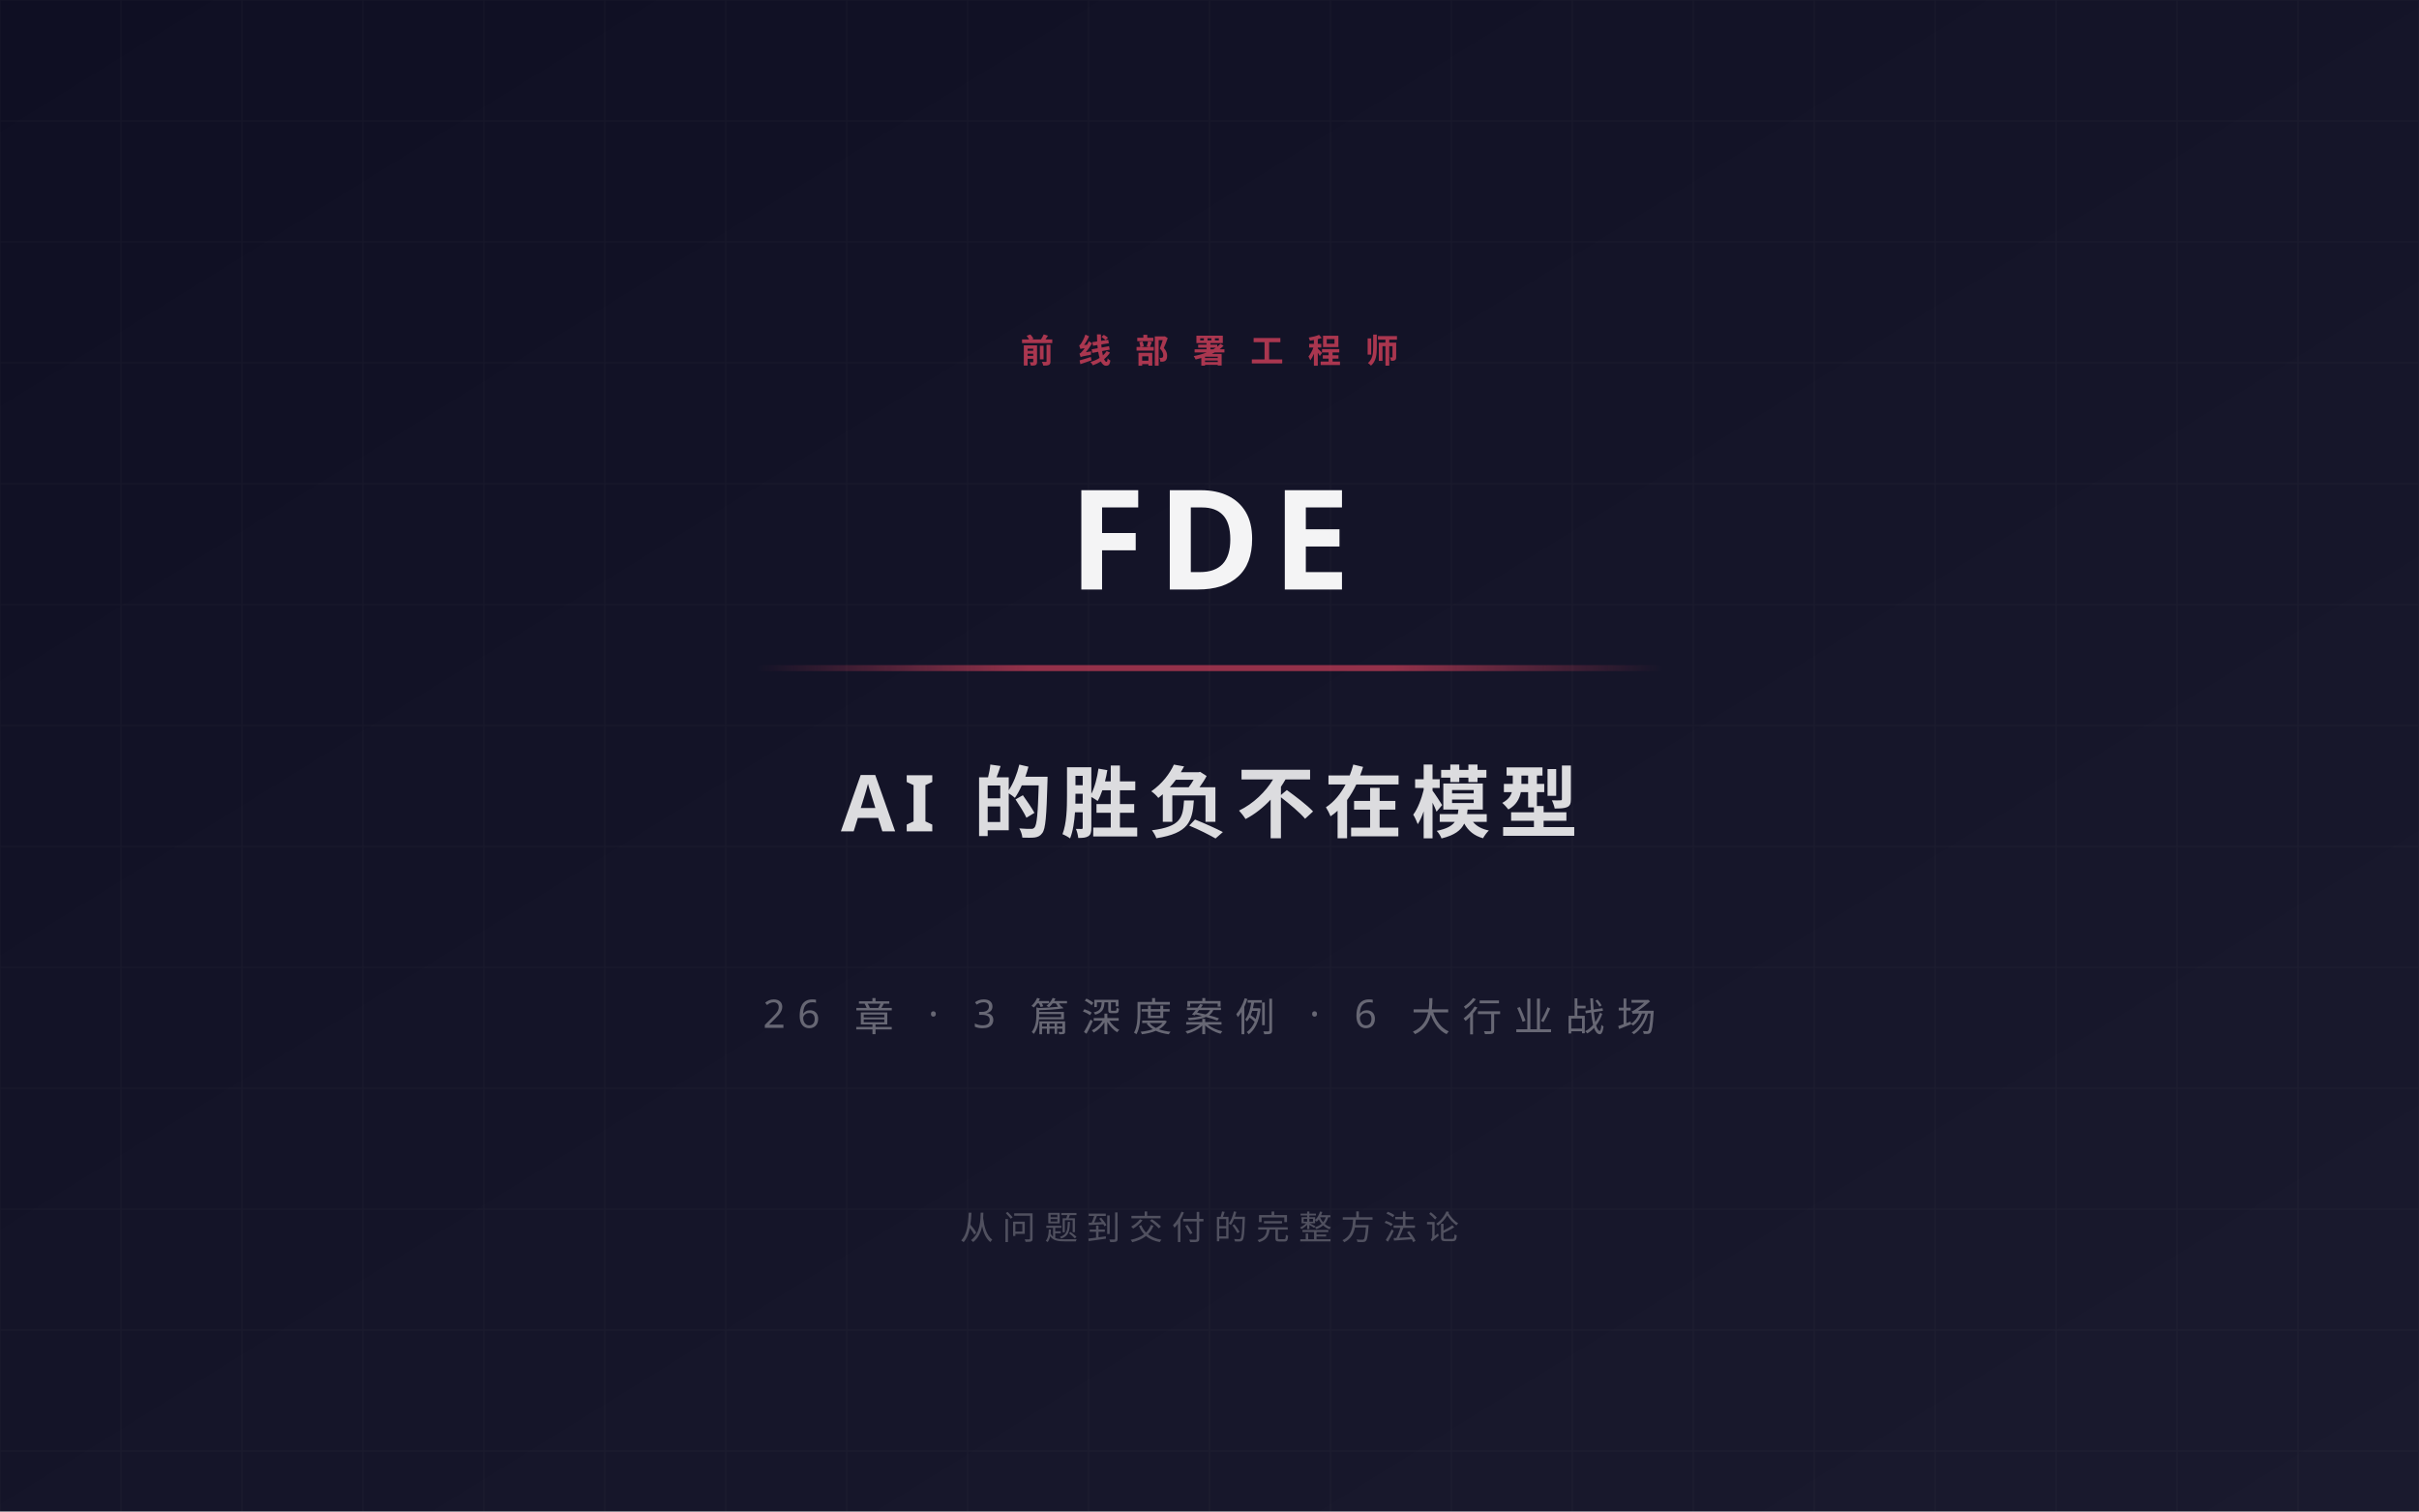
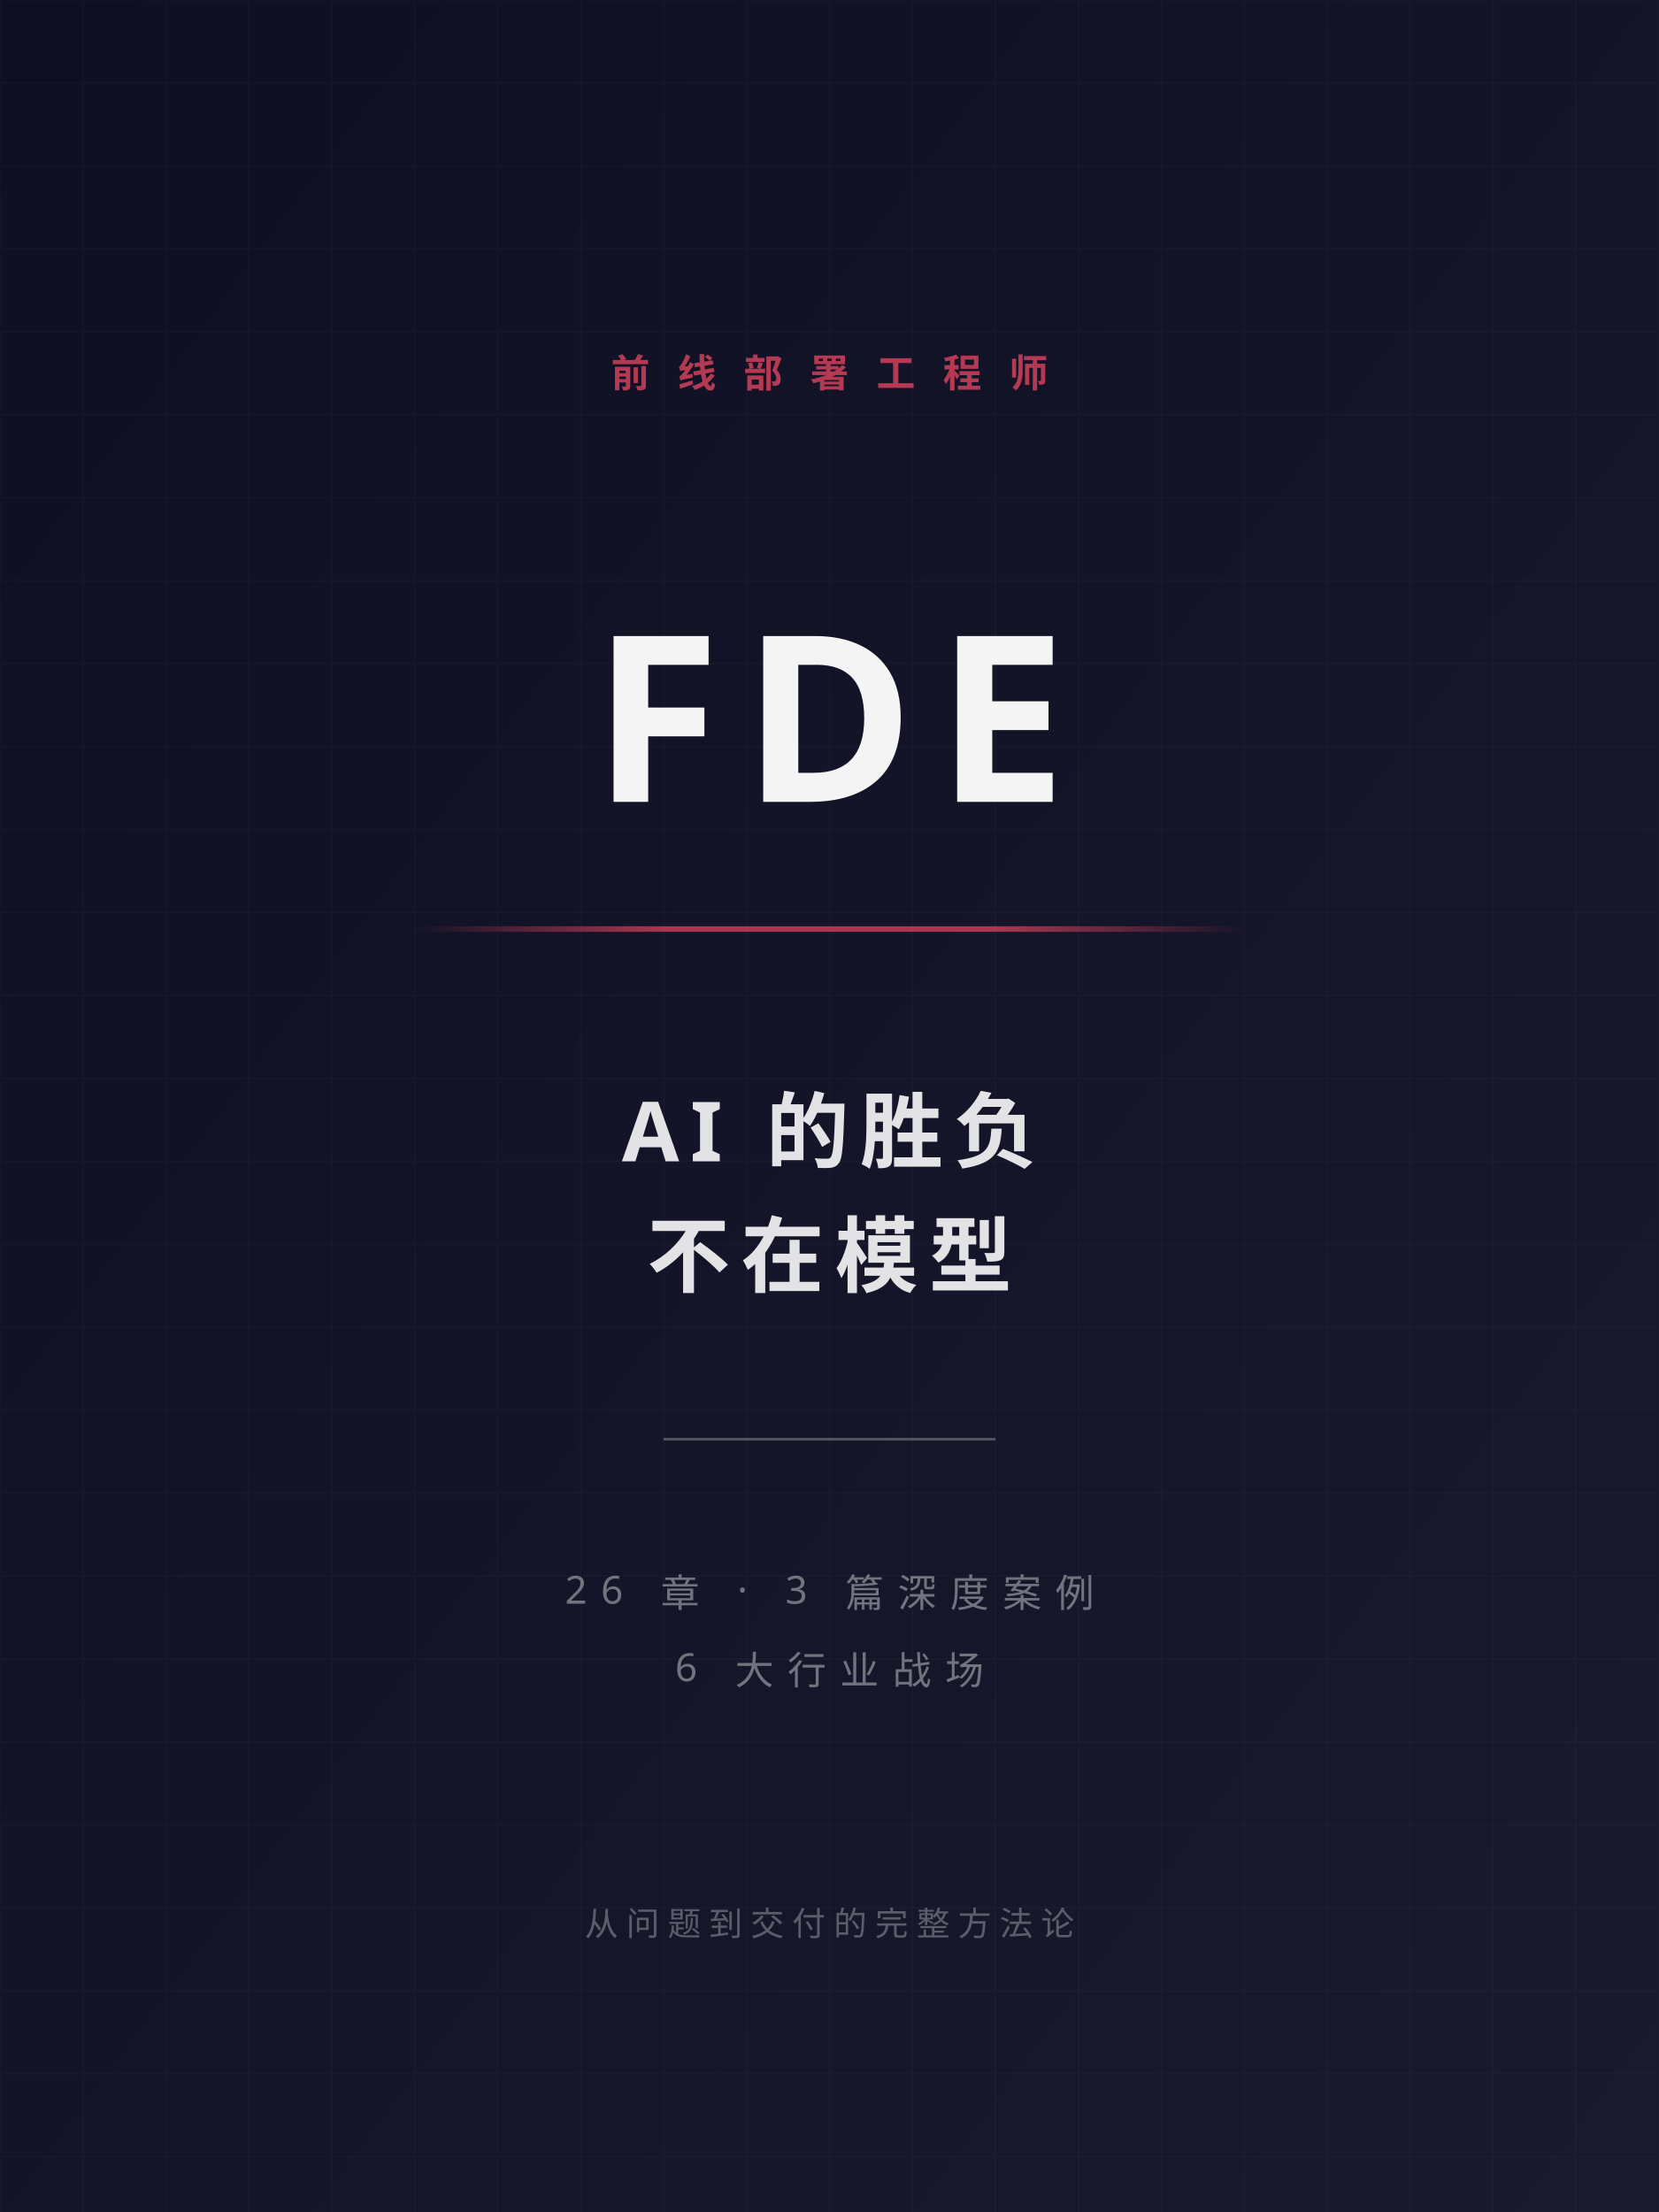
- <svg xmlns="http://www.w3.org/2000/svg" width="800" height="500" viewBox="0 0 800 500">
+ <svg xmlns="http://www.w3.org/2000/svg" width="600" height="800" viewBox="0 0 600 800">
  <defs>
    <linearGradient id="bgGrad" x1="0%" y1="0%" x2="100%" y2="100%">
      <stop offset="0%" style="stop-color:#0f0f23;stop-opacity:1" />
      <stop offset="100%" style="stop-color:#1a1a2e;stop-opacity:1" />
    </linearGradient>
    <linearGradient id="accentLine" x1="0%" y1="0%" x2="100%" y2="0%">
      <stop offset="0%" style="stop-color:#e94560;stop-opacity:0" />
      <stop offset="30%" style="stop-color:#e94560;stop-opacity:1" />
      <stop offset="70%" style="stop-color:#e94560;stop-opacity:1" />
      <stop offset="100%" style="stop-color:#e94560;stop-opacity:0" />
    </linearGradient>
  </defs>
-   <rect width="800" height="500" fill="url(#bgGrad)" />
+   <rect width="600" height="800" fill="url(#bgGrad)" />
  <g opacity="0.02" stroke="white" stroke-width="0.5">
-     <line x1="0" y1="0" x2="0" y2="500" />
-     <line x1="40" y1="0" x2="40" y2="500" />
-     <line x1="80" y1="0" x2="80" y2="500" />
-     <line x1="120" y1="0" x2="120" y2="500" />
-     <line x1="160" y1="0" x2="160" y2="500" />
-     <line x1="200" y1="0" x2="200" y2="500" />
-     <line x1="240" y1="0" x2="240" y2="500" />
-     <line x1="280" y1="0" x2="280" y2="500" />
-     <line x1="320" y1="0" x2="320" y2="500" />
-     <line x1="360" y1="0" x2="360" y2="500" />
-     <line x1="400" y1="0" x2="400" y2="500" />
-     <line x1="440" y1="0" x2="440" y2="500" />
-     <line x1="480" y1="0" x2="480" y2="500" />
-     <line x1="520" y1="0" x2="520" y2="500" />
-     <line x1="560" y1="0" x2="560" y2="500" />
-     <line x1="600" y1="0" x2="600" y2="500" />
-     <line x1="640" y1="0" x2="640" y2="500" />
-     <line x1="680" y1="0" x2="680" y2="500" />
-     <line x1="720" y1="0" x2="720" y2="500" />
-     <line x1="760" y1="0" x2="760" y2="500" />
-     <line x1="800" y1="0" x2="800" y2="500" />
-     <line x1="0" y1="0" x2="800" y2="0" />
-     <line x1="0" y1="40" x2="800" y2="40" />
-     <line x1="0" y1="80" x2="800" y2="80" />
-     <line x1="0" y1="120" x2="800" y2="120" />
-     <line x1="0" y1="160" x2="800" y2="160" />
-     <line x1="0" y1="200" x2="800" y2="200" />
-     <line x1="0" y1="240" x2="800" y2="240" />
-     <line x1="0" y1="280" x2="800" y2="280" />
-     <line x1="0" y1="320" x2="800" y2="320" />
-     <line x1="0" y1="360" x2="800" y2="360" />
-     <line x1="0" y1="400" x2="800" y2="400" />
-     <line x1="0" y1="440" x2="800" y2="440" />
-     <line x1="0" y1="480" x2="800" y2="480" />
+     <line x1="0" y1="0" x2="0" y2="800" />
+     <line x1="30" y1="0" x2="30" y2="800" />
+     <line x1="60" y1="0" x2="60" y2="800" />
+     <line x1="90" y1="0" x2="90" y2="800" />
+     <line x1="120" y1="0" x2="120" y2="800" />
+     <line x1="150" y1="0" x2="150" y2="800" />
+     <line x1="180" y1="0" x2="180" y2="800" />
+     <line x1="210" y1="0" x2="210" y2="800" />
+     <line x1="240" y1="0" x2="240" y2="800" />
+     <line x1="270" y1="0" x2="270" y2="800" />
+     <line x1="300" y1="0" x2="300" y2="800" />
+     <line x1="330" y1="0" x2="330" y2="800" />
+     <line x1="360" y1="0" x2="360" y2="800" />
+     <line x1="390" y1="0" x2="390" y2="800" />
+     <line x1="420" y1="0" x2="420" y2="800" />
+     <line x1="450" y1="0" x2="450" y2="800" />
+     <line x1="480" y1="0" x2="480" y2="800" />
+     <line x1="510" y1="0" x2="510" y2="800" />
+     <line x1="540" y1="0" x2="540" y2="800" />
+     <line x1="570" y1="0" x2="570" y2="800" />
+     <line x1="600" y1="0" x2="600" y2="800" />
+     <line x1="0" y1="0" x2="600" y2="0" />
+     <line x1="0" y1="30" x2="600" y2="30" />
+     <line x1="0" y1="60" x2="600" y2="60" />
+     <line x1="0" y1="90" x2="600" y2="90" />
+     <line x1="0" y1="120" x2="600" y2="120" />
+     <line x1="0" y1="150" x2="600" y2="150" />
+     <line x1="0" y1="180" x2="600" y2="180" />
+     <line x1="0" y1="210" x2="600" y2="210" />
+     <line x1="0" y1="240" x2="600" y2="240" />
+     <line x1="0" y1="270" x2="600" y2="270" />
+     <line x1="0" y1="300" x2="600" y2="300" />
+     <line x1="0" y1="330" x2="600" y2="330" />
+     <line x1="0" y1="360" x2="600" y2="360" />
+     <line x1="0" y1="390" x2="600" y2="390" />
+     <line x1="0" y1="420" x2="600" y2="420" />
+     <line x1="0" y1="450" x2="600" y2="450" />
+     <line x1="0" y1="480" x2="600" y2="480" />
+     <line x1="0" y1="510" x2="600" y2="510" />
+     <line x1="0" y1="540" x2="600" y2="540" />
+     <line x1="0" y1="570" x2="600" y2="570" />
+     <line x1="0" y1="600" x2="600" y2="600" />
+     <line x1="0" y1="630" x2="600" y2="630" />
+     <line x1="0" y1="660" x2="600" y2="660" />
+     <line x1="0" y1="690" x2="600" y2="690" />
+     <line x1="0" y1="720" x2="600" y2="720" />
+     <line x1="0" y1="750" x2="600" y2="750" />
+     <line x1="0" y1="780" x2="600" y2="780" />
  </g>
-   <text x="400" y="120" text-anchor="middle" font-family="'PingFang SC','Hiragino Sans GB','Microsoft YaHei',sans-serif" font-size="11" fill="#e94560" opacity="0.7" letter-spacing="8" font-weight="600">前线部署工程师</text>
-   <text x="400" y="195" text-anchor="middle" font-family="'PingFang SC','Hiragino Sans GB','Microsoft YaHei',sans-serif" font-size="46" fill="white" opacity="0.95" letter-spacing="4" font-weight="900">FDE</text>
-   <rect x="250" y="220" width="300" height="2" rx="1" fill="url(#accentLine)" opacity="0.6" />
-   <text x="400" y="275" text-anchor="middle" font-family="'PingFang SC','Hiragino Sans GB','Microsoft YaHei',sans-serif" font-size="26" fill="white" opacity="0.85" letter-spacing="3" font-weight="700">AI 的胜负不在模型</text>
-   <text x="400" y="340" text-anchor="middle" font-family="'PingFang SC','Hiragino Sans GB','Microsoft YaHei',sans-serif" font-size="13" fill="white" opacity="0.35" letter-spacing="4" font-weight="400">26 章 · 3 篇深度案例 · 6 大行业战场</text>
-   <text x="400" y="410" text-anchor="middle" font-family="'PingFang SC','Hiragino Sans GB','Microsoft YaHei',sans-serif" font-size="11" fill="white" opacity="0.25" letter-spacing="3" font-weight="400">从问题到交付的完整方法论</text>
+   <text x="300" y="140" text-anchor="middle" font-family="'PingFang SC','Hiragino Sans GB','Microsoft YaHei',sans-serif" font-size="14" fill="#e94560" opacity="0.75" letter-spacing="10" font-weight="600">前线部署工程师</text>
+   <text x="300" y="290" text-anchor="middle" font-family="'PingFang SC','Hiragino Sans GB','Microsoft YaHei',sans-serif" font-size="84" fill="white" opacity="0.95" letter-spacing="8" font-weight="900">FDE</text>
+   <rect x="150" y="335" width="300" height="2" rx="1" fill="url(#accentLine)" opacity="0.7" />
+   <text x="300" y="420" text-anchor="middle" font-family="'PingFang SC','Hiragino Sans GB','Microsoft YaHei',sans-serif" font-size="30" fill="white" opacity="0.88" letter-spacing="4" font-weight="700">AI 的胜负</text>
+   <text x="300" y="465" text-anchor="middle" font-family="'PingFang SC','Hiragino Sans GB','Microsoft YaHei',sans-serif" font-size="30" fill="white" opacity="0.88" letter-spacing="4" font-weight="700">不在模型</text>
+   <rect x="240" y="520" width="120" height="1" fill="white" opacity="0.25" />
+   <text x="300" y="580" text-anchor="middle" font-family="'PingFang SC','Hiragino Sans GB','Microsoft YaHei',sans-serif" font-size="14" fill="white" opacity="0.4" letter-spacing="5" font-weight="500">26 章 · 3 篇深度案例</text>
+   <text x="300" y="608" text-anchor="middle" font-family="'PingFang SC','Hiragino Sans GB','Microsoft YaHei',sans-serif" font-size="14" fill="white" opacity="0.4" letter-spacing="5" font-weight="500">6 大行业战场</text>
+   <text x="300" y="700" text-anchor="middle" font-family="'PingFang SC','Hiragino Sans GB','Microsoft YaHei',sans-serif" font-size="12" fill="white" opacity="0.3" letter-spacing="3" font-weight="400">从问题到交付的完整方法论</text>
</svg>
